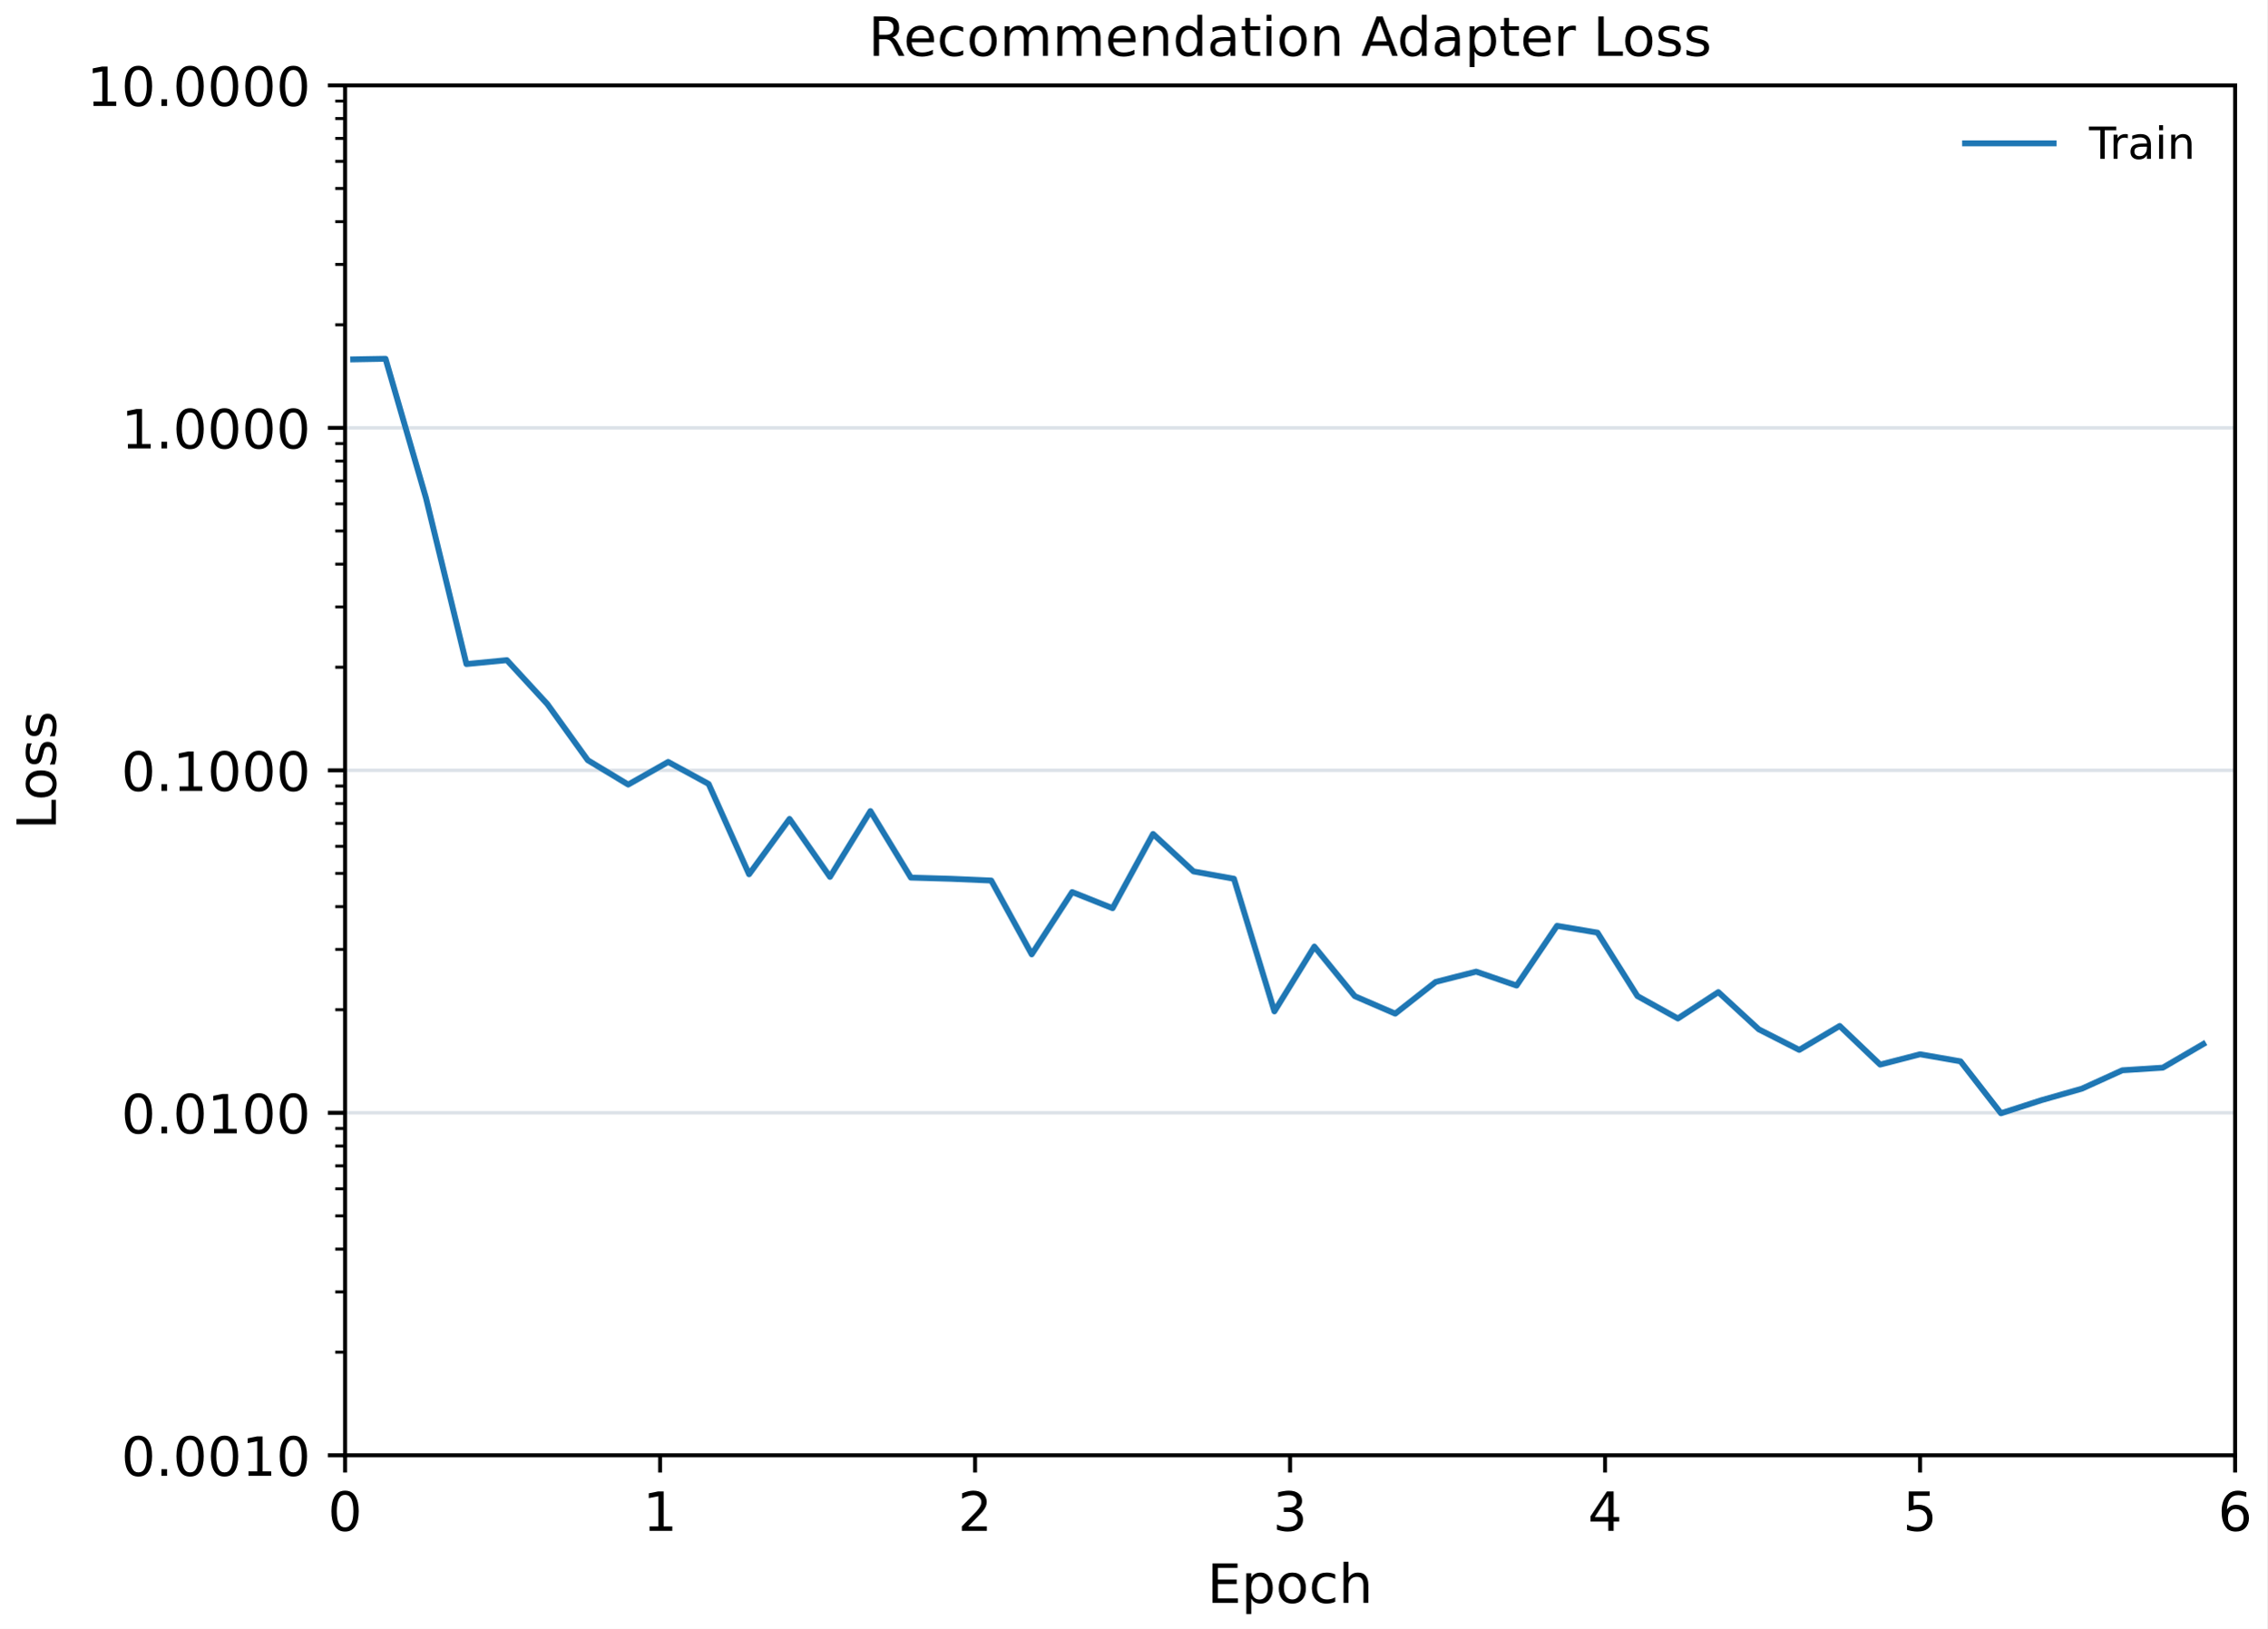
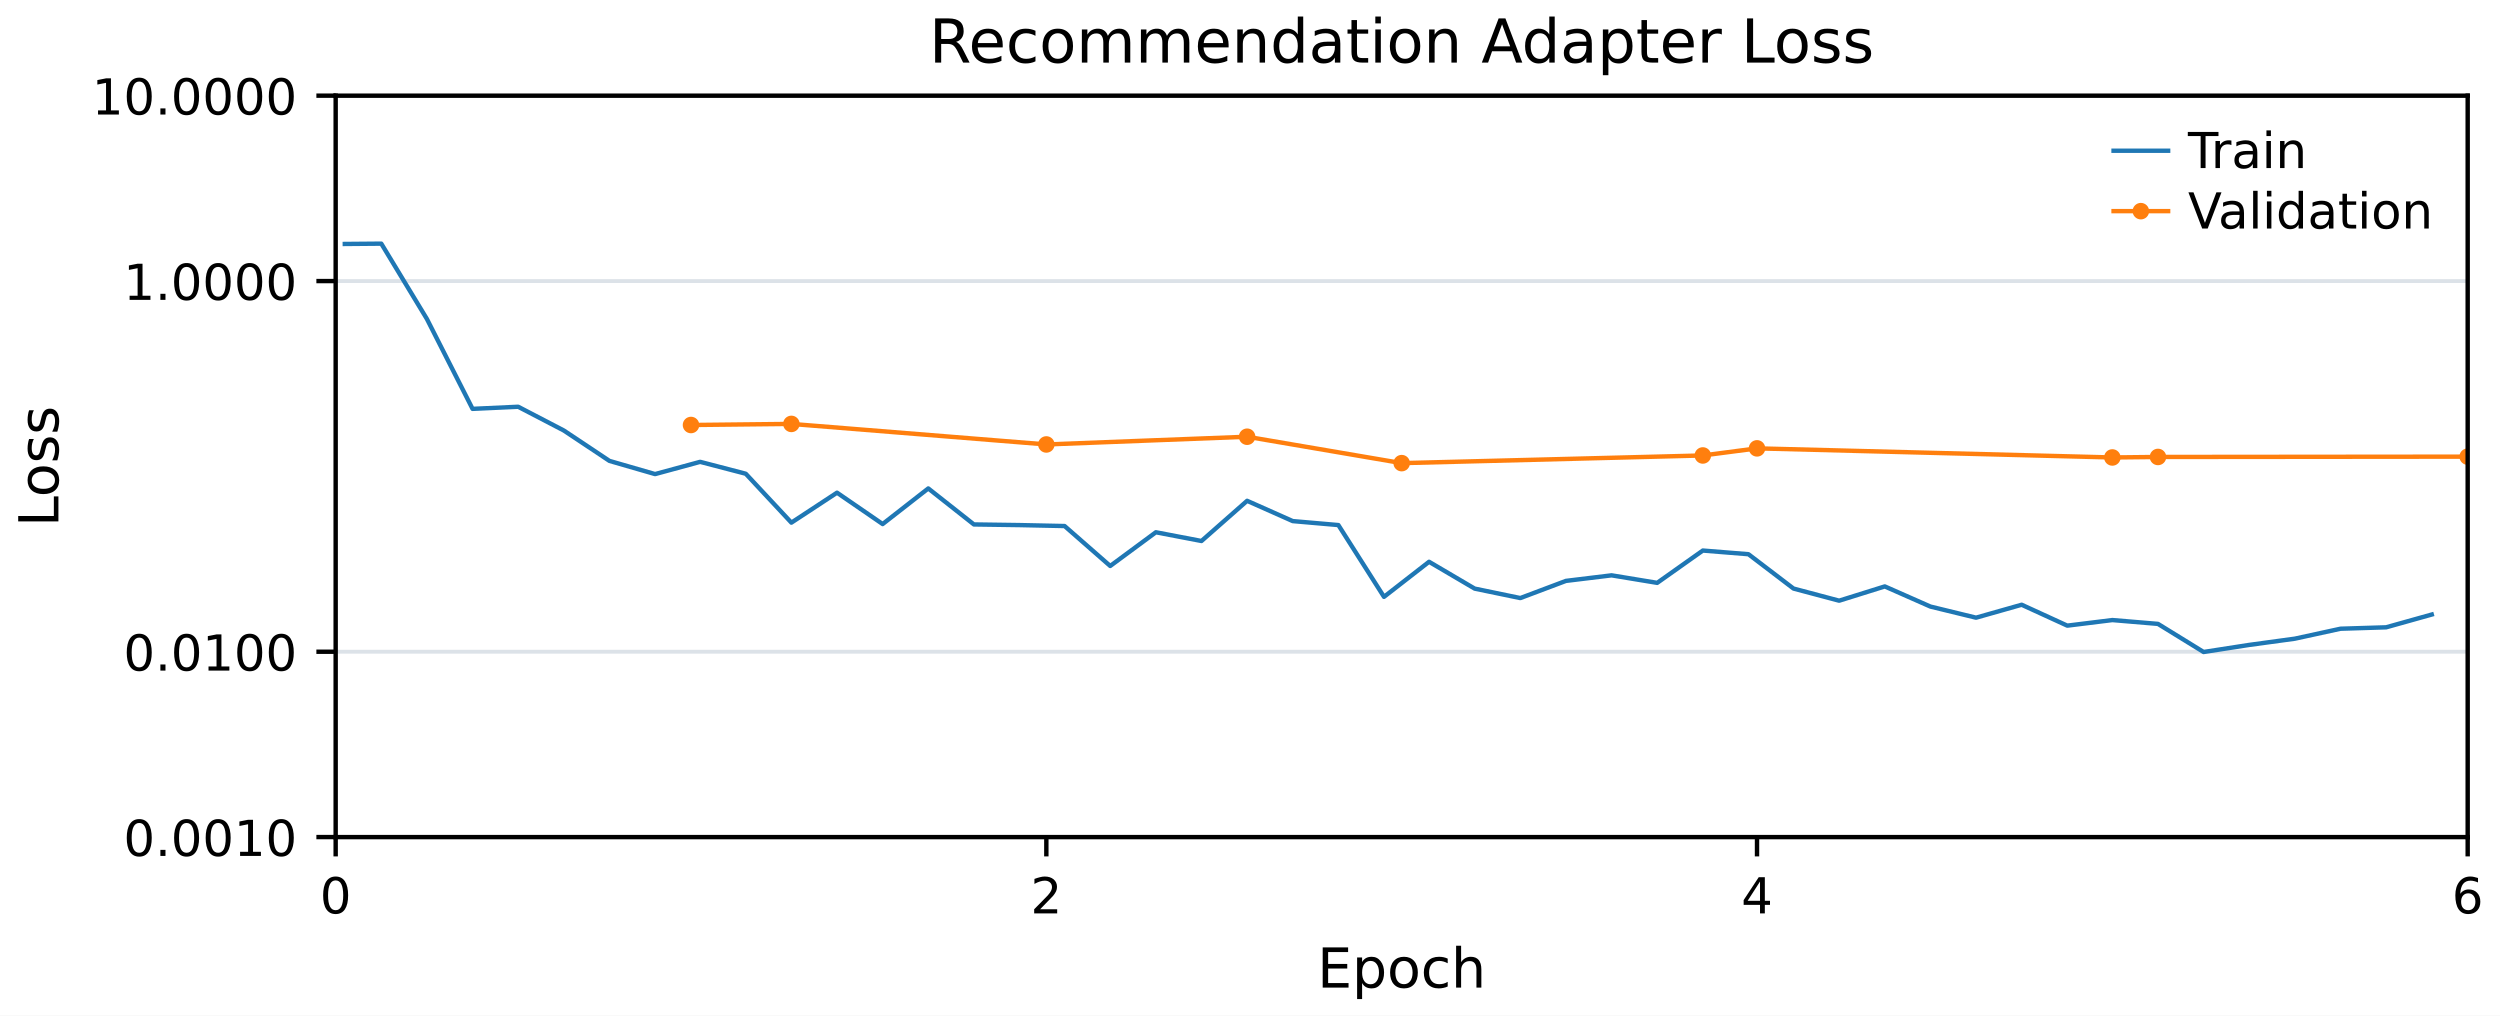
- <svg xmlns="http://www.w3.org/2000/svg" xmlns:xlink="http://www.w3.org/1999/xlink" width="460.8pt" height="331.2pt" viewBox="0 0 460.8 331.2" version="1.1">
+ <svg xmlns="http://www.w3.org/2000/svg" xmlns:xlink="http://www.w3.org/1999/xlink" width="453.543pt" height="184.252pt" viewBox="0 0 453.543 184.252" version="1.1">
  <defs>
    <style type="text/css">*{stroke-linejoin: round; stroke-linecap: butt}</style>
  </defs>
  <g id="figure_1">
    <g id="patch_1">
-       <path d="M 0 331.2  L 460.8 331.2  L 460.8 0  L 0 0  z " style="fill: #ffffff" />
+       <path d="M 0 184.252  L 453.543 184.252  L 453.543 0  L 0 0  z " style="fill: #ffffff" />
    </g>
    <g id="axes_1">
      <g id="patch_2">
-         <path d="M 70.135 295.908  L 454.3 295.908  L 454.3 17.359  L 70.135 17.359  z " style="fill: #ffffff" />
+         <path d="M 60.896 151.863  L 447.68 151.863  L 447.68 17.359  L 60.896 17.359  z " style="fill: #ffffff" />
      </g>
      <g id="matplotlib.axis_1">
        <g id="xtick_1">
          <g id="line2d_1">
            <defs>
-               <path id="m3b9d1e84b6" d="M 0 0  L 0 3.5  " style="stroke: #000000; stroke-width: 0.8" />
+               <path id="m35efbb3377" d="M 0 0  L 0 3.5  " style="stroke: #000000; stroke-width: 0.8" />
            </defs>
            <g>
-               <use xlink:href="#m3b9d1e84b6" x="70.135" y="295.908" style="stroke: #000000; stroke-width: 0.8" />
+               <use xlink:href="#m35efbb3377" x="60.896" y="151.863" style="stroke: #000000; stroke-width: 0.8" />
            </g>
          </g>
          <g id="text_1">
-             <text style="font: 11px 'DejaVu Sans'; text-anchor: middle" x="70.135" y="311.266" transform="rotate(-0, 70.13461, 311.2662)">0</text>
+             <text style="font: 9px 'DejaVu Sans'; text-anchor: middle" x="60.896" y="165.702" transform="rotate(-0, 60.89618, 165.7019)">0</text>
          </g>
        </g>
        <g id="xtick_2">
          <g id="line2d_2">
            <g>
-               <use xlink:href="#m3b9d1e84b6" x="134.162" y="295.908" style="stroke: #000000; stroke-width: 0.8" />
+               <use xlink:href="#m35efbb3377" x="189.824" y="151.863" style="stroke: #000000; stroke-width: 0.8" />
            </g>
          </g>
          <g id="text_2">
-             <text style="font: 11px 'DejaVu Sans'; text-anchor: middle" x="134.162" y="311.266" transform="rotate(-0, 134.1622, 311.2662)">1</text>
+             <text style="font: 9px 'DejaVu Sans'; text-anchor: middle" x="189.824" y="165.702" transform="rotate(-0, 189.8241, 165.7019)">2</text>
          </g>
        </g>
        <g id="xtick_3">
          <g id="line2d_3">
            <g>
-               <use xlink:href="#m3b9d1e84b6" x="198.19" y="295.908" style="stroke: #000000; stroke-width: 0.8" />
+               <use xlink:href="#m35efbb3377" x="318.752" y="151.863" style="stroke: #000000; stroke-width: 0.8" />
            </g>
          </g>
          <g id="text_3">
-             <text style="font: 11px 'DejaVu Sans'; text-anchor: middle" x="198.19" y="311.266" transform="rotate(-0, 198.1899, 311.2662)">2</text>
+             <text style="font: 9px 'DejaVu Sans'; text-anchor: middle" x="318.752" y="165.702" transform="rotate(-0, 318.752, 165.7019)">4</text>
          </g>
        </g>
        <g id="xtick_4">
          <g id="line2d_4">
            <g>
-               <use xlink:href="#m3b9d1e84b6" x="262.217" y="295.908" style="stroke: #000000; stroke-width: 0.8" />
+               <use xlink:href="#m35efbb3377" x="447.68" y="151.863" style="stroke: #000000; stroke-width: 0.8" />
            </g>
          </g>
          <g id="text_4">
-             <text style="font: 11px 'DejaVu Sans'; text-anchor: middle" x="262.217" y="311.266" transform="rotate(-0, 262.2175, 311.2662)">3</text>
+             <text style="font: 9px 'DejaVu Sans'; text-anchor: middle" x="447.68" y="165.702" transform="rotate(-0, 447.6799, 165.7019)">6</text>
          </g>
        </g>
-         <g id="xtick_5">
-           <g id="line2d_5">
-             <g>
-               <use xlink:href="#m3b9d1e84b6" x="326.245" y="295.908" style="stroke: #000000; stroke-width: 0.8" />
-             </g>
-           </g>
-           <g id="text_5">
-             <text style="font: 11px 'DejaVu Sans'; text-anchor: middle" x="326.245" y="311.266" transform="rotate(-0, 326.2451, 311.2662)">4</text>
-           </g>
-         </g>
-         <g id="xtick_6">
-           <g id="line2d_6">
-             <g>
-               <use xlink:href="#m3b9d1e84b6" x="390.273" y="295.908" style="stroke: #000000; stroke-width: 0.8" />
-             </g>
-           </g>
-           <g id="text_6">
-             <text style="font: 11px 'DejaVu Sans'; text-anchor: middle" x="390.273" y="311.266" transform="rotate(-0, 390.2728, 311.2662)">5</text>
-           </g>
-         </g>
-         <g id="xtick_7">
-           <g id="line2d_7">
-             <g>
-               <use xlink:href="#m3b9d1e84b6" x="454.3" y="295.908" style="stroke: #000000; stroke-width: 0.8" />
-             </g>
-           </g>
-           <g id="text_7">
-             <text style="font: 11px 'DejaVu Sans'; text-anchor: middle" x="454.3" y="311.266" transform="rotate(-0, 454.3004, 311.2662)">6</text>
-           </g>
-         </g>
-         <g id="text_8">
-           <text style="font: 11px 'DejaVu Sans'; text-anchor: middle" x="262.217" y="325.912" transform="rotate(-0, 262.2175, 325.9121)">Epoch</text>
+         <g id="text_5">
+           <text style="font: 10px 'DejaVu Sans'; text-anchor: middle" x="254.288" y="179.172" transform="rotate(-0, 254.2881, 179.172)">Epoch</text>
        </g>
      </g>
      <g id="matplotlib.axis_2">
        <g id="ytick_1">
-           <g id="line2d_8">
-             <path d="M 70.135 295.908  L 454.3 295.908  " clip-path="url(#p331e8d801b)" style="fill: none; stroke: #dce2e8; stroke-width: 0.7; stroke-linecap: square" />
+           <g id="line2d_5">
+             <path d="M 60.896 151.863  L 447.68 151.863  " clip-path="url(#pd6081e72b2)" style="fill: none; stroke: #dce2e8; stroke-width: 0.7; stroke-linecap: square" />
          </g>
-           <g id="line2d_9">
+           <g id="line2d_6">
            <defs>
-               <path id="m35a5c51ec8" d="M 0 0  L -3.5 0  " style="stroke: #000000; stroke-width: 0.8" />
+               <path id="m48eefd7202" d="M 0 0  L -3.5 0  " style="stroke: #000000; stroke-width: 0.8" />
            </defs>
            <g>
-               <use xlink:href="#m35a5c51ec8" x="70.135" y="295.908" style="stroke: #000000; stroke-width: 0.8" />
+               <use xlink:href="#m48eefd7202" x="60.896" y="151.863" style="stroke: #000000; stroke-width: 0.8" />
+             </g>
+           </g>
+           <g id="text_6">
+             <text style="font: 9px 'DejaVu Sans'; text-anchor: end" x="53.896" y="155.283" transform="rotate(-0, 53.89618, 155.2826)">0.0010</text>
+           </g>
+         </g>
+         <g id="ytick_2">
+           <g id="line2d_7">
+             <path d="M 60.896 118.237  L 447.68 118.237  " clip-path="url(#pd6081e72b2)" style="fill: none; stroke: #dce2e8; stroke-width: 0.7; stroke-linecap: square" />
+           </g>
+           <g id="line2d_8">
+             <g>
+               <use xlink:href="#m48eefd7202" x="60.896" y="118.237" style="stroke: #000000; stroke-width: 0.8" />
+             </g>
+           </g>
+           <g id="text_7">
+             <text style="font: 9px 'DejaVu Sans'; text-anchor: end" x="53.896" y="121.656" transform="rotate(-0, 53.89618, 121.6564)">0.0100</text>
+           </g>
+         </g>
+         <g id="ytick_3">
+           <g id="line2d_9">
+             <path d="M 60.896 50.985  L 447.68 50.985  " clip-path="url(#pd6081e72b2)" style="fill: none; stroke: #dce2e8; stroke-width: 0.7; stroke-linecap: square" />
+           </g>
+           <g id="line2d_10">
+             <g>
+               <use xlink:href="#m48eefd7202" x="60.896" y="50.985" style="stroke: #000000; stroke-width: 0.8" />
+             </g>
+           </g>
+           <g id="text_8">
+             <text style="font: 9px 'DejaVu Sans'; text-anchor: end" x="53.896" y="54.404" transform="rotate(-0, 53.89618, 54.40401)">1.0000</text>
+           </g>
+         </g>
+         <g id="ytick_4">
+           <g id="line2d_11">
+             <path d="M 60.896 17.359  L 447.68 17.359  " clip-path="url(#pd6081e72b2)" style="fill: none; stroke: #dce2e8; stroke-width: 0.7; stroke-linecap: square" />
+           </g>
+           <g id="line2d_12">
+             <g>
+               <use xlink:href="#m48eefd7202" x="60.896" y="17.359" style="stroke: #000000; stroke-width: 0.8" />
            </g>
          </g>
          <g id="text_9">
-             <text style="font: 11px 'DejaVu Sans'; text-anchor: end" x="63.135" y="300.087" transform="rotate(-0, 63.13461, 300.087)">0.0010</text>
+             <text style="font: 9px 'DejaVu Sans'; text-anchor: end" x="53.896" y="20.778" transform="rotate(-0, 53.89618, 20.77782)">10.0000</text>
          </g>
        </g>
-         <g id="ytick_2">
-           <g id="line2d_10">
-             <path d="M 70.135 226.271  L 454.3 226.271  " clip-path="url(#p331e8d801b)" style="fill: none; stroke: #dce2e8; stroke-width: 0.7; stroke-linecap: square" />
-           </g>
-           <g id="line2d_11">
-             <g>
-               <use xlink:href="#m35a5c51ec8" x="70.135" y="226.271" style="stroke: #000000; stroke-width: 0.8" />
-             </g>
-           </g>
-           <g id="text_10">
-             <text style="font: 11px 'DejaVu Sans'; text-anchor: end" x="63.135" y="230.45" transform="rotate(-0, 63.13461, 230.4497)">0.0100</text>
+         <g id="text_10">
+           <text style="font: 10px 'DejaVu Sans'; text-anchor: middle" x="10.599" y="84.611" transform="rotate(-90, 10.59868, 84.61091)">Loss</text>
+         </g>
+       </g>
+       <g id="line2d_13">
+         <path d="M 62.552 44.259  L 69.174 44.201  L 77.452 57.873  L 85.73 74.174  L 94.008 73.792  L 102.286 78.102  L 110.563 83.615  L 118.841 86.008  L 127.016 83.786  L 135.294 85.945  L 143.571 94.816  L 151.849 89.381  L 160.127 95.072  L 168.405 88.612  L 176.683 95.143  L 184.961 95.26  L 193.135 95.432  L 201.413 102.677  L 209.691 96.562  L 217.969 98.146  L 226.247 90.857  L 234.525 94.536  L 242.803 95.256  L 251.08 108.278  L 259.255 101.918  L 267.533 106.785  L 275.811 108.5  L 284.088 105.384  L 292.366 104.376  L 300.644 105.741  L 308.922 99.878  L 317.2 100.545  L 325.374 106.774  L 333.652 108.976  L 341.93 106.386  L 350.208 110.041  L 358.486 112.059  L 366.764 109.71  L 375.042 113.503  L 383.216 112.49  L 391.494 113.185  L 399.772 118.283  L 408.05 116.997  L 416.327 115.867  L 424.605 114.062  L 432.883 113.806  L 441.161 111.486  " clip-path="url(#pd6081e72b2)" style="fill: none; stroke: #1f77b4; stroke-width: 0.8; stroke-linecap: square" />
+       </g>
+       <g id="line2d_14">
+         <path d="M 125.36 77.103  L 143.571 76.905  L 189.824 80.632  L 226.247 79.23  L 254.288 84.02  L 308.922 82.629  L 318.752 81.34  L 383.216 82.992  L 391.494 82.9  L 447.68 82.844  " clip-path="url(#pd6081e72b2)" style="fill: none; stroke: #ff7f0e; stroke-width: 0.8; stroke-linecap: square" />
+         <defs>
+           <path id="m31c3138538" d="M 0 1  C 0.265 1 0.52 0.895 0.707 0.707  C 0.895 0.52 1 0.265 1 0  C 1 -0.265 0.895 -0.52 0.707 -0.707  C 0.52 -0.895 0.265 -1 0 -1  C -0.265 -1 -0.52 -0.895 -0.707 -0.707  C -0.895 -0.52 -1 -0.265 -1 0  C -1 0.265 -0.895 0.52 -0.707 0.707  C -0.52 0.895 -0.265 1 0 1  z " style="stroke: #ff7f0e" />
+         </defs>
+         <g clip-path="url(#pd6081e72b2)">
+           <use xlink:href="#m31c3138538" x="125.36" y="77.103" style="fill: #ff7f0e; stroke: #ff7f0e" />
+           <use xlink:href="#m31c3138538" x="143.571" y="76.905" style="fill: #ff7f0e; stroke: #ff7f0e" />
+           <use xlink:href="#m31c3138538" x="189.824" y="80.632" style="fill: #ff7f0e; stroke: #ff7f0e" />
+           <use xlink:href="#m31c3138538" x="226.247" y="79.23" style="fill: #ff7f0e; stroke: #ff7f0e" />
+           <use xlink:href="#m31c3138538" x="254.288" y="84.02" style="fill: #ff7f0e; stroke: #ff7f0e" />
+           <use xlink:href="#m31c3138538" x="308.922" y="82.629" style="fill: #ff7f0e; stroke: #ff7f0e" />
+           <use xlink:href="#m31c3138538" x="318.752" y="81.34" style="fill: #ff7f0e; stroke: #ff7f0e" />
+           <use xlink:href="#m31c3138538" x="383.216" y="82.992" style="fill: #ff7f0e; stroke: #ff7f0e" />
+           <use xlink:href="#m31c3138538" x="391.494" y="82.9" style="fill: #ff7f0e; stroke: #ff7f0e" />
+           <use xlink:href="#m31c3138538" x="447.68" y="82.844" style="fill: #ff7f0e; stroke: #ff7f0e" />
+         </g>
+       </g>
+       <g id="patch_3">
+         <path d="M 60.896 151.863  L 60.896 17.359  " style="fill: none; stroke: #000000; stroke-width: 0.8; stroke-linejoin: miter; stroke-linecap: square" />
+       </g>
+       <g id="patch_4">
+         <path d="M 447.68 151.863  L 447.68 17.359  " style="fill: none; stroke: #000000; stroke-width: 0.8; stroke-linejoin: miter; stroke-linecap: square" />
+       </g>
+       <g id="patch_5">
+         <path d="M 60.896 151.863  L 447.68 151.863  " style="fill: none; stroke: #000000; stroke-width: 0.8; stroke-linejoin: miter; stroke-linecap: square" />
+       </g>
+       <g id="patch_6">
+         <path d="M 60.896 17.359  L 447.68 17.359  " style="fill: none; stroke: #000000; stroke-width: 0.8; stroke-linejoin: miter; stroke-linecap: square" />
+       </g>
+       <g id="text_11">
+         <text style="font: 11px 'DejaVu Sans'; text-anchor: middle" x="254.288" y="11.359" transform="rotate(-0, 254.2881, 11.35852)">Recommendation Adapter Loss</text>
+       </g>
+       <g id="legend_1">
+         <g id="line2d_15">
+           <path d="M 383.437 27.347  L 388.387 27.347  L 393.337 27.347  " style="fill: none; stroke: #1f77b4; stroke-width: 0.8; stroke-linecap: square" />
+         </g>
+         <g id="text_12">
+           <text style="font: 9px 'DejaVu Sans'; text-anchor: start" x="396.937" y="30.497" transform="rotate(-0, 396.9368, 30.49712)">Train</text>
+         </g>
+         <g id="line2d_16">
+           <path d="M 383.437 38.307  L 388.387 38.307  L 393.337 38.307  " style="fill: none; stroke: #ff7f0e; stroke-width: 0.8; stroke-linecap: square" />
+           <g>
+             <use xlink:href="#m31c3138538" x="388.387" y="38.307" style="fill: #ff7f0e; stroke: #ff7f0e" />
          </g>
        </g>
-         <g id="ytick_3">
-           <g id="line2d_12">
-             <path d="M 70.135 156.633  L 454.3 156.633  " clip-path="url(#p331e8d801b)" style="fill: none; stroke: #dce2e8; stroke-width: 0.7; stroke-linecap: square" />
-           </g>
-           <g id="line2d_13">
-             <g>
-               <use xlink:href="#m35a5c51ec8" x="70.135" y="156.633" style="stroke: #000000; stroke-width: 0.8" />
-             </g>
-           </g>
-           <g id="text_11">
-             <text style="font: 11px 'DejaVu Sans'; text-anchor: end" x="63.135" y="160.812" transform="rotate(-0, 63.13461, 160.8123)">0.1000</text>
-           </g>
-         </g>
-         <g id="ytick_4">
-           <g id="line2d_14">
-             <path d="M 70.135 86.996  L 454.3 86.996  " clip-path="url(#p331e8d801b)" style="fill: none; stroke: #dce2e8; stroke-width: 0.7; stroke-linecap: square" />
-           </g>
-           <g id="line2d_15">
-             <g>
-               <use xlink:href="#m35a5c51ec8" x="70.135" y="86.996" style="stroke: #000000; stroke-width: 0.8" />
-             </g>
-           </g>
-           <g id="text_12">
-             <text style="font: 11px 'DejaVu Sans'; text-anchor: end" x="63.135" y="91.175" transform="rotate(-0, 63.13461, 91.175)">1.0000</text>
-           </g>
-         </g>
-         <g id="ytick_5">
-           <g id="line2d_16">
-             <path d="M 70.135 17.359  L 454.3 17.359  " clip-path="url(#p331e8d801b)" style="fill: none; stroke: #dce2e8; stroke-width: 0.7; stroke-linecap: square" />
-           </g>
-           <g id="line2d_17">
-             <g>
-               <use xlink:href="#m35a5c51ec8" x="70.135" y="17.359" style="stroke: #000000; stroke-width: 0.8" />
-             </g>
-           </g>
-           <g id="text_13">
-             <text style="font: 11px 'DejaVu Sans'; text-anchor: end" x="63.135" y="21.538" transform="rotate(-0, 63.13461, 21.53766)">10.0000</text>
-           </g>
-         </g>
-         <g id="ytick_6">
-           <g id="line2d_18">
-             <defs>
-               <path id="m501a9f5b6a" d="M 0 0  L -2 0  " style="stroke: #000000; stroke-width: 0.6" />
-             </defs>
-             <g>
-               <use xlink:href="#m501a9f5b6a" x="70.135" y="274.945" style="stroke: #000000; stroke-width: 0.6" />
-             </g>
-           </g>
-         </g>
-         <g id="ytick_7">
-           <g id="line2d_19">
-             <g>
-               <use xlink:href="#m501a9f5b6a" x="70.135" y="262.682" style="stroke: #000000; stroke-width: 0.6" />
-             </g>
-           </g>
-         </g>
-         <g id="ytick_8">
-           <g id="line2d_20">
-             <g>
-               <use xlink:href="#m501a9f5b6a" x="70.135" y="253.982" style="stroke: #000000; stroke-width: 0.6" />
-             </g>
-           </g>
-         </g>
-         <g id="ytick_9">
-           <g id="line2d_21">
-             <g>
-               <use xlink:href="#m501a9f5b6a" x="70.135" y="247.233" style="stroke: #000000; stroke-width: 0.6" />
-             </g>
-           </g>
-         </g>
-         <g id="ytick_10">
-           <g id="line2d_22">
-             <g>
-               <use xlink:href="#m501a9f5b6a" x="70.135" y="241.72" style="stroke: #000000; stroke-width: 0.6" />
-             </g>
-           </g>
-         </g>
-         <g id="ytick_11">
-           <g id="line2d_23">
-             <g>
-               <use xlink:href="#m501a9f5b6a" x="70.135" y="237.058" style="stroke: #000000; stroke-width: 0.6" />
-             </g>
-           </g>
-         </g>
-         <g id="ytick_12">
-           <g id="line2d_24">
-             <g>
-               <use xlink:href="#m501a9f5b6a" x="70.135" y="233.019" style="stroke: #000000; stroke-width: 0.6" />
-             </g>
-           </g>
-         </g>
-         <g id="ytick_13">
-           <g id="line2d_25">
-             <g>
-               <use xlink:href="#m501a9f5b6a" x="70.135" y="229.457" style="stroke: #000000; stroke-width: 0.6" />
-             </g>
-           </g>
-         </g>
-         <g id="ytick_14">
-           <g id="line2d_26">
-             <g>
-               <use xlink:href="#m501a9f5b6a" x="70.135" y="205.308" style="stroke: #000000; stroke-width: 0.6" />
-             </g>
-           </g>
-         </g>
-         <g id="ytick_15">
-           <g id="line2d_27">
-             <g>
-               <use xlink:href="#m501a9f5b6a" x="70.135" y="193.045" style="stroke: #000000; stroke-width: 0.6" />
-             </g>
-           </g>
-         </g>
-         <g id="ytick_16">
-           <g id="line2d_28">
-             <g>
-               <use xlink:href="#m501a9f5b6a" x="70.135" y="184.345" style="stroke: #000000; stroke-width: 0.6" />
-             </g>
-           </g>
-         </g>
-         <g id="ytick_17">
-           <g id="line2d_29">
-             <g>
-               <use xlink:href="#m501a9f5b6a" x="70.135" y="177.596" style="stroke: #000000; stroke-width: 0.6" />
-             </g>
-           </g>
-         </g>
-         <g id="ytick_18">
-           <g id="line2d_30">
-             <g>
-               <use xlink:href="#m501a9f5b6a" x="70.135" y="172.082" style="stroke: #000000; stroke-width: 0.6" />
-             </g>
-           </g>
-         </g>
-         <g id="ytick_19">
-           <g id="line2d_31">
-             <g>
-               <use xlink:href="#m501a9f5b6a" x="70.135" y="167.42" style="stroke: #000000; stroke-width: 0.6" />
-             </g>
-           </g>
-         </g>
-         <g id="ytick_20">
-           <g id="line2d_32">
-             <g>
-               <use xlink:href="#m501a9f5b6a" x="70.135" y="163.382" style="stroke: #000000; stroke-width: 0.6" />
-             </g>
-           </g>
-         </g>
-         <g id="ytick_21">
-           <g id="line2d_33">
-             <g>
-               <use xlink:href="#m501a9f5b6a" x="70.135" y="159.82" style="stroke: #000000; stroke-width: 0.6" />
-             </g>
-           </g>
-         </g>
-         <g id="ytick_22">
-           <g id="line2d_34">
-             <g>
-               <use xlink:href="#m501a9f5b6a" x="70.135" y="135.67" style="stroke: #000000; stroke-width: 0.6" />
-             </g>
-           </g>
-         </g>
-         <g id="ytick_23">
-           <g id="line2d_35">
-             <g>
-               <use xlink:href="#m501a9f5b6a" x="70.135" y="123.408" style="stroke: #000000; stroke-width: 0.6" />
-             </g>
-           </g>
-         </g>
-         <g id="ytick_24">
-           <g id="line2d_36">
-             <g>
-               <use xlink:href="#m501a9f5b6a" x="70.135" y="114.707" style="stroke: #000000; stroke-width: 0.6" />
-             </g>
-           </g>
-         </g>
-         <g id="ytick_25">
-           <g id="line2d_37">
-             <g>
-               <use xlink:href="#m501a9f5b6a" x="70.135" y="107.959" style="stroke: #000000; stroke-width: 0.6" />
-             </g>
-           </g>
-         </g>
-         <g id="ytick_26">
-           <g id="line2d_38">
-             <g>
-               <use xlink:href="#m501a9f5b6a" x="70.135" y="102.445" style="stroke: #000000; stroke-width: 0.6" />
-             </g>
-           </g>
-         </g>
-         <g id="ytick_27">
-           <g id="line2d_39">
-             <g>
-               <use xlink:href="#m501a9f5b6a" x="70.135" y="97.783" style="stroke: #000000; stroke-width: 0.6" />
-             </g>
-           </g>
-         </g>
-         <g id="ytick_28">
-           <g id="line2d_40">
-             <g>
-               <use xlink:href="#m501a9f5b6a" x="70.135" y="93.744" style="stroke: #000000; stroke-width: 0.6" />
-             </g>
-           </g>
-         </g>
-         <g id="ytick_29">
-           <g id="line2d_41">
-             <g>
-               <use xlink:href="#m501a9f5b6a" x="70.135" y="90.182" style="stroke: #000000; stroke-width: 0.6" />
-             </g>
-           </g>
-         </g>
-         <g id="ytick_30">
-           <g id="line2d_42">
-             <g>
-               <use xlink:href="#m501a9f5b6a" x="70.135" y="66.033" style="stroke: #000000; stroke-width: 0.6" />
-             </g>
-           </g>
-         </g>
-         <g id="ytick_31">
-           <g id="line2d_43">
-             <g>
-               <use xlink:href="#m501a9f5b6a" x="70.135" y="53.77" style="stroke: #000000; stroke-width: 0.6" />
-             </g>
-           </g>
-         </g>
-         <g id="ytick_32">
-           <g id="line2d_44">
-             <g>
-               <use xlink:href="#m501a9f5b6a" x="70.135" y="45.07" style="stroke: #000000; stroke-width: 0.6" />
-             </g>
-           </g>
-         </g>
-         <g id="ytick_33">
-           <g id="line2d_45">
-             <g>
-               <use xlink:href="#m501a9f5b6a" x="70.135" y="38.321" style="stroke: #000000; stroke-width: 0.6" />
-             </g>
-           </g>
-         </g>
-         <g id="ytick_34">
-           <g id="line2d_46">
-             <g>
-               <use xlink:href="#m501a9f5b6a" x="70.135" y="32.807" style="stroke: #000000; stroke-width: 0.6" />
-             </g>
-           </g>
-         </g>
-         <g id="ytick_35">
-           <g id="line2d_47">
-             <g>
-               <use xlink:href="#m501a9f5b6a" x="70.135" y="28.145" style="stroke: #000000; stroke-width: 0.6" />
-             </g>
-           </g>
-         </g>
-         <g id="ytick_36">
-           <g id="line2d_48">
-             <g>
-               <use xlink:href="#m501a9f5b6a" x="70.135" y="24.107" style="stroke: #000000; stroke-width: 0.6" />
-             </g>
-           </g>
-         </g>
-         <g id="ytick_37">
-           <g id="line2d_49">
-             <g>
-               <use xlink:href="#m501a9f5b6a" x="70.135" y="20.545" style="stroke: #000000; stroke-width: 0.6" />
-             </g>
-           </g>
-         </g>
-         <g id="text_14">
-           <text style="font: 11px 'DejaVu Sans'; text-anchor: middle" x="11.359" y="156.633" transform="rotate(-90, 11.35852, 156.6332)">Loss</text>
-         </g>
-       </g>
-       <g id="line2d_50">
-         <path d="M 71.779 73.068  L 78.356 72.947  L 86.578 101.262  L 94.8 135.019  L 103.022 134.228  L 111.244 143.153  L 119.466 154.57  L 127.688 159.526  L 135.807 154.925  L 144.028 159.397  L 152.25 177.767  L 160.472 166.512  L 168.694 178.297  L 176.916 164.92  L 185.138 178.445  L 193.36 178.688  L 201.479 179.043  L 209.7 194.046  L 217.922 181.383  L 226.144 184.664  L 234.366 169.568  L 242.588 177.188  L 250.81 178.679  L 259.032 205.646  L 267.151 192.475  L 275.372 202.554  L 283.594 206.105  L 291.816 199.653  L 300.038 197.564  L 308.26 200.392  L 316.482 188.25  L 324.704 189.632  L 332.823 202.531  L 341.044 207.091  L 349.266 201.728  L 357.488 209.297  L 365.71 213.476  L 373.932 208.612  L 382.154 216.466  L 390.273 214.369  L 398.495 215.808  L 406.716 226.365  L 414.938 223.703  L 423.16 221.362  L 431.382 217.624  L 439.604 217.094  L 447.826 212.289  " clip-path="url(#p331e8d801b)" style="fill: none; stroke: #1f77b4; stroke-width: 1.2; stroke-linecap: square" />
-       </g>
-       <g id="patch_3">
-         <path d="M 70.135 295.908  L 70.135 17.359  " style="fill: none; stroke: #000000; stroke-width: 0.8; stroke-linejoin: miter; stroke-linecap: square" />
-       </g>
-       <g id="patch_4">
-         <path d="M 454.3 295.908  L 454.3 17.359  " style="fill: none; stroke: #000000; stroke-width: 0.8; stroke-linejoin: miter; stroke-linecap: square" />
-       </g>
-       <g id="patch_5">
-         <path d="M 70.135 295.908  L 454.3 295.908  " style="fill: none; stroke: #000000; stroke-width: 0.8; stroke-linejoin: miter; stroke-linecap: square" />
-       </g>
-       <g id="patch_6">
-         <path d="M 70.135 17.359  L 454.3 17.359  " style="fill: none; stroke: #000000; stroke-width: 0.8; stroke-linejoin: miter; stroke-linecap: square" />
-       </g>
-       <g id="text_15">
-         <text style="font: 11px 'DejaVu Sans'; text-anchor: middle" x="262.217" y="11.359" transform="rotate(-0, 262.2175, 11.35852)">Recommendation Adapter Loss</text>
-       </g>
-       <g id="legend_1">
-         <g id="line2d_51">
-           <path d="M 399.412 29.147  L 408.412 29.147  L 417.412 29.147  " style="fill: none; stroke: #1f77b4; stroke-width: 1.2; stroke-linecap: square" />
-         </g>
-         <g id="text_16">
-           <text style="font: 9px 'DejaVu Sans'; text-anchor: start" x="424.612" y="32.297" transform="rotate(-0, 424.6116, 32.29711)">Train</text>
+         <g id="text_13">
+           <text style="font: 9px 'DejaVu Sans'; text-anchor: start" x="396.937" y="41.457" transform="rotate(-0, 396.9368, 41.45743)">Validation</text>
        </g>
      </g>
    </g>
  </g>
  <defs>
-     <clipPath id="p331e8d801b">
-       <rect x="70.135" y="17.359" width="384.166" height="278.549" />
+     <clipPath id="pd6081e72b2">
+       <rect x="60.896" y="17.359" width="386.784" height="134.505" />
    </clipPath>
  </defs>
</svg>
